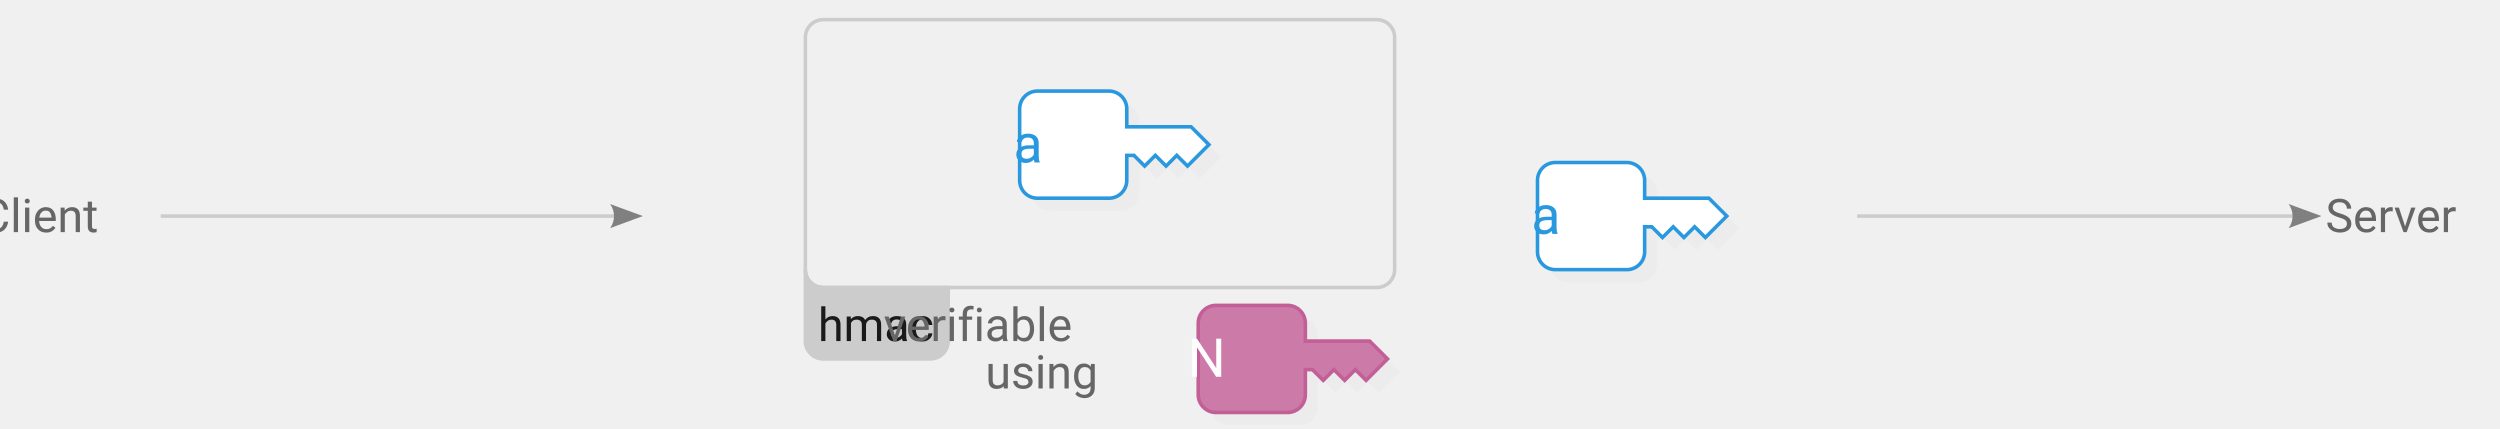
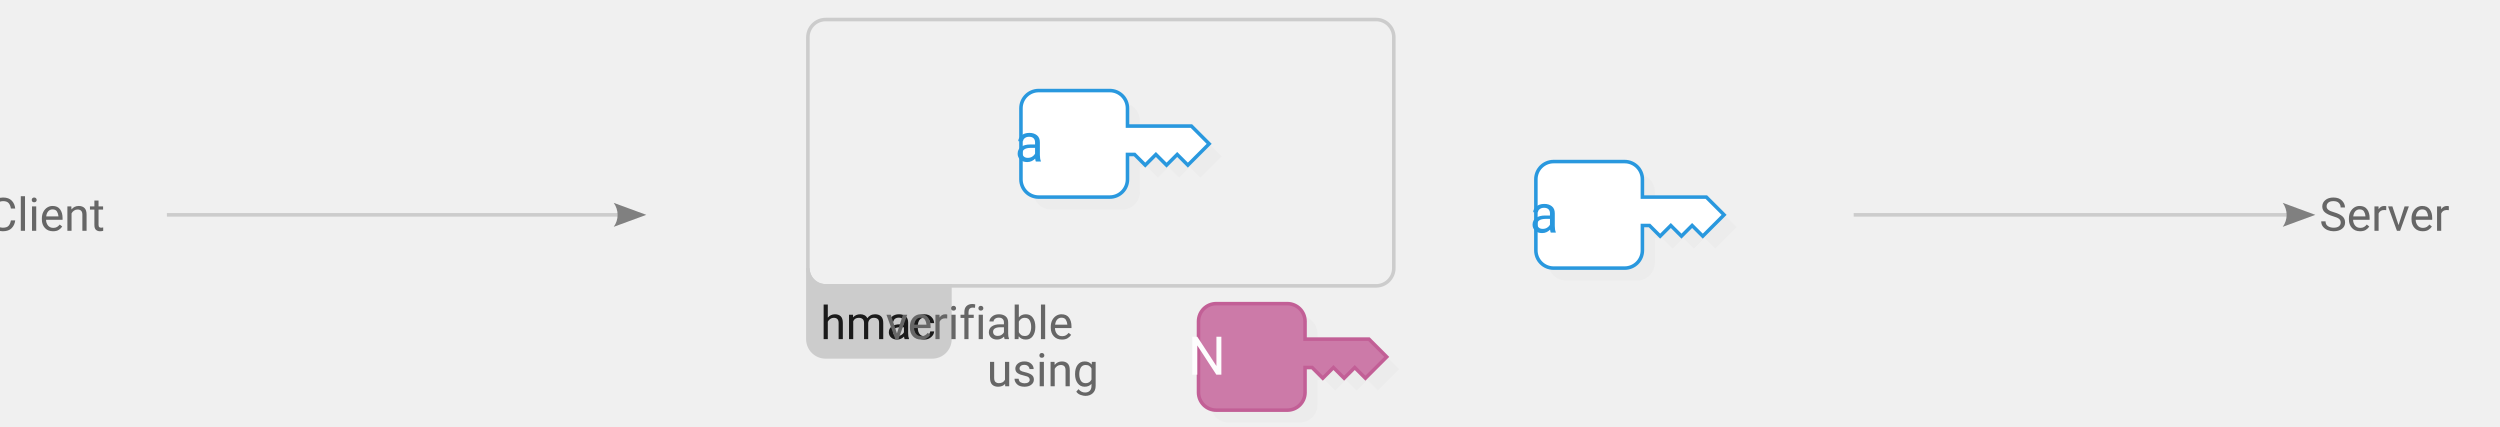
- <svg xmlns="http://www.w3.org/2000/svg" xmlns:xlink="http://www.w3.org/1999/xlink" width="700" height="120" viewBox="0 0 700 120" version="1.1" id="svg8">
+ <svg xmlns="http://www.w3.org/2000/svg" xmlns:xlink="http://www.w3.org/1999/xlink" width="704" height="120" viewBox="0 0 704 120" version="1.1" id="svg8">
  <defs id="defs2">
    <pattern xlink:href="#pattern2531" id="pattern2538" patternTransform="translate(190,341.1666)" />
    <marker style="overflow:visible" id="marker4233" refX="0" refY="0" orient="auto">
      <path transform="scale(-0.6)" d="m 8.719,4.034 -10.926,-4.018 10.926,-4.018 c -1.745,2.372 -1.735,5.617 -6e-7,8.035 z" style="fill:#808080;fill-opacity:1;fill-rule:evenodd;stroke:#808080;stroke-width:0.625;stroke-linejoin:round;stroke-opacity:1" id="path4231" />
    </marker>
    <marker orient="auto" refY="0" refX="0" id="marker4083" style="overflow:visible">
      <path id="path4081" style="fill:#808080;fill-opacity:1;fill-rule:evenodd;stroke:#808080;stroke-width:0.625;stroke-linejoin:round;stroke-opacity:1" d="m 8.719,4.034 -10.926,-4.018 10.926,-4.018 c -1.745,2.372 -1.735,5.617 -6e-7,8.035 z" transform="scale(-0.6)" />
    </marker>
    <marker style="overflow:visible" id="marker4007" refX="0" refY="0" orient="auto">
      <path transform="scale(-0.6)" d="m 8.719,4.034 -10.926,-4.018 10.926,-4.018 c -1.745,2.372 -1.735,5.617 -6e-7,8.035 z" style="fill:#808080;fill-opacity:1;fill-rule:evenodd;stroke:#808080;stroke-width:0.625;stroke-linejoin:round;stroke-opacity:1" id="path4005" />
    </marker>
    <marker style="overflow:visible" id="marker3931" refX="0" refY="0" orient="auto">
      <path transform="scale(-0.6)" d="m 8.719,4.034 -10.926,-4.018 10.926,-4.018 c -1.745,2.372 -1.735,5.617 -6e-7,8.035 z" style="fill:#808080;fill-opacity:1;fill-rule:evenodd;stroke:#808080;stroke-width:0.625;stroke-linejoin:round;stroke-opacity:1" id="path3929" />
    </marker>
    <marker orient="auto" refY="0" refX="0" id="marker3867" style="overflow:visible">
      <path id="path3865" style="fill:#808080;fill-opacity:1;fill-rule:evenodd;stroke:#808080;stroke-width:0.625;stroke-linejoin:round;stroke-opacity:1" d="m 8.719,4.034 -10.926,-4.018 10.926,-4.018 c -1.745,2.372 -1.735,5.617 -6e-7,8.035 z" transform="scale(-0.6)" />
    </marker>
    <marker orient="auto" refY="0" refX="0" id="Arrow2Mstart" style="overflow:visible">
      <path id="path862" style="fill:#808080;fill-opacity:1;fill-rule:evenodd;stroke:#808080;stroke-width:0.625;stroke-linejoin:round;stroke-opacity:1" d="m 8.719,4.034 -10.926,-4.018 10.926,-4.018 c -1.745,2.372 -1.735,5.617 -6e-7,8.035 z" transform="scale(0.6)" />
    </marker>
    <marker style="overflow:visible" id="marker3411" refX="0" refY="0" orient="auto">
      <path transform="scale(-0.6)" d="m 8.719,4.034 -10.926,-4.018 10.926,-4.018 c -1.745,2.372 -1.735,5.617 -6e-7,8.035 z" style="fill:#808080;fill-opacity:1;fill-rule:evenodd;stroke:#808080;stroke-width:0.625;stroke-linejoin:round;stroke-opacity:1" id="path3409" />
    </marker>
    <clipPath clipPathUnits="userSpaceOnUse" id="clipPath4115">
      <rect style="color:#000000;overflow:visible;opacity:1;vector-effect:none;fill:#666666;fill-opacity:1;stroke:none;stroke-width:0.856;stroke-linecap:butt;stroke-linejoin:miter;stroke-miterlimit:4;stroke-dasharray:none;stroke-dashoffset:0;stroke-opacity:1;marker:none;marker-start:none;marker-mid:none;marker-end:none;paint-order:fill markers stroke" id="rect4117" width="55" height="16" x="359" y="292.167" />
    </clipPath>
    <clipPath clipPathUnits="userSpaceOnUse" id="clipPath4119">
      <rect y="316.167" x="344" height="16" width="55" id="rect4121" style="color:#000000;overflow:visible;opacity:1;vector-effect:none;fill:#3e3e3e;fill-opacity:1;stroke:none;stroke-width:0.856;stroke-linecap:butt;stroke-linejoin:miter;stroke-miterlimit:4;stroke-dasharray:none;stroke-dashoffset:0;stroke-opacity:1;marker:none;marker-start:none;marker-mid:none;marker-end:none;paint-order:fill markers stroke" />
    </clipPath>
    <clipPath clipPathUnits="userSpaceOnUse" id="clipPath4119-7">
      <rect y="316.167" x="344" height="16" width="55" id="rect4121-4" style="color:#000000;overflow:visible;opacity:1;vector-effect:none;fill:#3e3e3e;fill-opacity:1;stroke:none;stroke-width:0.856;stroke-linecap:butt;stroke-linejoin:miter;stroke-miterlimit:4;stroke-dasharray:none;stroke-dashoffset:0;stroke-opacity:1;marker:none;marker-start:none;marker-mid:none;marker-end:none;paint-order:fill markers stroke" />
    </clipPath>
    <clipPath clipPathUnits="userSpaceOnUse" id="clipPath4373">
      <rect y="291.667" x="359" height="16" width="55" id="rect4375" style="color:#000000;overflow:visible;opacity:1;vector-effect:none;fill:#666666;fill-opacity:1;stroke:none;stroke-width:0.856;stroke-linecap:butt;stroke-linejoin:miter;stroke-miterlimit:4;stroke-dasharray:none;stroke-dashoffset:0;stroke-opacity:1;marker:none;marker-start:none;marker-mid:none;marker-end:none;paint-order:fill markers stroke" />
    </clipPath>
    <clipPath clipPathUnits="userSpaceOnUse" id="clipPath4379">
      <rect style="color:#000000;overflow:visible;opacity:1;vector-effect:none;fill:#3e3e3e;fill-opacity:1;stroke:none;stroke-width:0.856;stroke-linecap:butt;stroke-linejoin:miter;stroke-miterlimit:4;stroke-dasharray:none;stroke-dashoffset:0;stroke-opacity:1;marker:none;marker-start:none;marker-mid:none;marker-end:none;paint-order:fill markers stroke" id="rect4381" width="55" height="16" x="344" y="315.667" />
    </clipPath>
    <clipPath clipPathUnits="userSpaceOnUse" id="clipPath4115-7">
      <rect style="color:#000000;overflow:visible;opacity:1;vector-effect:none;fill:#666666;fill-opacity:1;stroke:none;stroke-width:0.856;stroke-linecap:butt;stroke-linejoin:miter;stroke-miterlimit:4;stroke-dasharray:none;stroke-dashoffset:0;stroke-opacity:1;marker:none;marker-start:none;marker-mid:none;marker-end:none;paint-order:fill markers stroke" id="rect4117-4" width="55" height="16" x="359" y="292.167" />
    </clipPath>
    <clipPath clipPathUnits="userSpaceOnUse" id="clipPath4119-3">
      <rect y="316.167" x="344" height="16" width="55" id="rect4121-0" style="color:#000000;overflow:visible;opacity:1;vector-effect:none;fill:#3e3e3e;fill-opacity:1;stroke:none;stroke-width:0.856;stroke-linecap:butt;stroke-linejoin:miter;stroke-miterlimit:4;stroke-dasharray:none;stroke-dashoffset:0;stroke-opacity:1;marker:none;marker-start:none;marker-mid:none;marker-end:none;paint-order:fill markers stroke" />
    </clipPath>
    <clipPath clipPathUnits="userSpaceOnUse" id="clipPath4119-8">
      <rect y="316.167" x="344" height="16" width="55" id="rect4121-6" style="color:#000000;overflow:visible;opacity:1;vector-effect:none;fill:#3e3e3e;fill-opacity:1;stroke:none;stroke-width:0.856;stroke-linecap:butt;stroke-linejoin:miter;stroke-miterlimit:4;stroke-dasharray:none;stroke-dashoffset:0;stroke-opacity:1;marker:none;marker-start:none;marker-mid:none;marker-end:none;paint-order:fill markers stroke" />
    </clipPath>
    <pattern patternUnits="userSpaceOnUse" width="10.707" height="10.707" patternTransform="translate(169.6464,300.8131)" id="pattern1727">
      <path id="path1717" d="m 0.354,10.354 10,-10" style="color:#000000;overflow:visible;opacity:1;vector-effect:none;fill:#1a1a1a;fill-opacity:1;stroke:#cccccc;stroke-width:1;stroke-linecap:butt;stroke-linejoin:miter;stroke-miterlimit:4;stroke-dasharray:none;stroke-dashoffset:0;stroke-opacity:1;paint-order:fill markers stroke" />
    </pattern>
    <clipPath clipPathUnits="userSpaceOnUse" id="clipPath2466">
      <rect style="color:#000000;overflow:visible;opacity:1;vector-effect:none;fill:#ececec;fill-opacity:1;stroke:none;stroke-width:1;stroke-linecap:butt;stroke-linejoin:miter;stroke-miterlimit:4;stroke-dasharray:none;stroke-dashoffset:0;stroke-opacity:1;paint-order:fill markers stroke" id="rect2468" width="35" height="35" x="185" y="301.167" />
    </clipPath>
    <pattern patternUnits="userSpaceOnUse" width="35" height="35" patternTransform="translate(120,296.1667)" id="pattern2472">
      <path transform="translate(-185,-301.1667)" style="color:#000000;overflow:visible;opacity:1;vector-effect:none;fill:none;fill-opacity:1;stroke:#cccccc;stroke-width:1;stroke-linecap:butt;stroke-linejoin:miter;stroke-miterlimit:4;stroke-dasharray:none;stroke-dashoffset:0;stroke-opacity:1;paint-order:fill markers stroke" d="m 185,341.167 45,-45" id="path2470" clip-path="url(#clipPath2466)" />
    </pattern>
    <clipPath clipPathUnits="userSpaceOnUse" id="clipPath2494">
      <rect y="301.167" x="185" height="35" width="35" id="rect2496" style="color:#000000;overflow:visible;opacity:1;vector-effect:none;fill:#ececec;fill-opacity:1;stroke:none;stroke-width:1;stroke-linecap:butt;stroke-linejoin:miter;stroke-miterlimit:4;stroke-dasharray:none;stroke-dashoffset:0;stroke-opacity:1;paint-order:fill markers stroke" />
    </clipPath>
    <pattern patternUnits="userSpaceOnUse" width="35" height="35" patternTransform="translate(125,301.1667)" id="pattern2504">
      <g transform="translate(-185,-301.1667)" id="g2502" clip-path="url(#clipPath2494)">
        <path clip-path="none" id="path2498" d="m 185,341.167 40,-40" style="color:#000000;overflow:visible;opacity:1;vector-effect:none;fill:none;fill-opacity:1;stroke:#cccccc;stroke-width:1;stroke-linecap:butt;stroke-linejoin:miter;stroke-miterlimit:4;stroke-dasharray:none;stroke-dashoffset:0;stroke-opacity:1;paint-order:fill markers stroke" />
        <path clip-path="none" style="color:#000000;overflow:visible;opacity:1;vector-effect:none;fill:none;fill-opacity:1;stroke:#cccccc;stroke-width:1;stroke-linecap:butt;stroke-linejoin:miter;stroke-miterlimit:4;stroke-dasharray:none;stroke-dashoffset:0;stroke-opacity:1;paint-order:fill markers stroke" d="m 180,311.167 15,-15" id="path2500" />
      </g>
    </pattern>
    <clipPath clipPathUnits="userSpaceOnUse" id="clipPath2527">
      <rect style="color:#000000;overflow:visible;opacity:1;vector-effect:none;fill:#ececec;fill-opacity:1;stroke:none;stroke-width:1;stroke-linecap:butt;stroke-linejoin:miter;stroke-miterlimit:4;stroke-dasharray:none;stroke-dashoffset:0;stroke-opacity:1;paint-order:fill markers stroke" id="rect2529" width="10" height="10" x="190" y="341.167" />
    </clipPath>
    <pattern patternUnits="userSpaceOnUse" width="10" height="10" patternTransform="translate(190,341.1667)" id="pattern2531">
      <g clip-path="url(#clipPath2527)" id="g2525" transform="translate(-190,-341.1667)">
        <path style="color:#000000;overflow:visible;opacity:1;vector-effect:none;fill:none;fill-opacity:1;stroke:#cccccc;stroke-width:1;stroke-linecap:butt;stroke-linejoin:miter;stroke-miterlimit:4;stroke-dasharray:none;stroke-dashoffset:0;stroke-opacity:1;paint-order:fill markers stroke" d="m 181,361.167 30,-30" id="path2450" clip-path="none" />
        <path clip-path="none" id="path2521" d="m 171,361.167 30,-30" style="color:#000000;overflow:visible;opacity:1;vector-effect:none;fill:none;fill-opacity:1;stroke:#cccccc;stroke-width:1;stroke-linecap:butt;stroke-linejoin:miter;stroke-miterlimit:4;stroke-dasharray:none;stroke-dashoffset:0;stroke-opacity:1;paint-order:fill markers stroke" />
      </g>
    </pattern>
    <pattern patternUnits="userSpaceOnUse" width="5" height="5" patternTransform="translate(185,151.1667)" id="pattern2581">
      <g style="stroke-width:2" clip-path="url(#clipPath2527)" id="g2579" transform="matrix(0.5,0,0,0.5,-95,-170.5833)">
        <path style="color:#000000;overflow:visible;opacity:1;vector-effect:none;fill:none;fill-opacity:1;stroke:#cccccc;stroke-width:2;stroke-linecap:butt;stroke-linejoin:miter;stroke-miterlimit:4;stroke-dasharray:none;stroke-dashoffset:0;stroke-opacity:1;paint-order:fill markers stroke" d="m 181,361.167 30,-30" id="path2575" clip-path="none" />
        <path clip-path="none" id="path2577" d="m 171,361.167 30,-30" style="color:#000000;overflow:visible;opacity:1;vector-effect:none;fill:none;fill-opacity:1;stroke:#cccccc;stroke-width:2;stroke-linecap:butt;stroke-linejoin:miter;stroke-miterlimit:4;stroke-dasharray:none;stroke-dashoffset:0;stroke-opacity:1;paint-order:fill markers stroke" />
      </g>
    </pattern>
    <pattern patternTransform="translate(185,150)" id="pattern2603" xlink:href="#pattern2581-6" />
    <pattern patternUnits="userSpaceOnUse" width="5" height="5" patternTransform="translate(185,151.1667)" id="pattern2581-6">
      <g style="stroke-width:2" clip-path="url(#clipPath2527-5)" id="g2579-7" transform="matrix(0.5,0,0,0.5,-95,-170.5833)">
        <path style="color:#000000;overflow:visible;opacity:1;vector-effect:none;fill:none;fill-opacity:1;stroke:#cccccc;stroke-width:2;stroke-linecap:butt;stroke-linejoin:miter;stroke-miterlimit:4;stroke-dasharray:none;stroke-dashoffset:0;stroke-opacity:1;paint-order:fill markers stroke" d="m 181,361.167 30,-30" id="path2575-5" clip-path="none" />
        <path clip-path="none" id="path2577-3" d="m 171,361.167 30,-30" style="color:#000000;overflow:visible;opacity:1;vector-effect:none;fill:none;fill-opacity:1;stroke:#cccccc;stroke-width:2;stroke-linecap:butt;stroke-linejoin:miter;stroke-miterlimit:4;stroke-dasharray:none;stroke-dashoffset:0;stroke-opacity:1;paint-order:fill markers stroke" />
      </g>
    </pattern>
    <clipPath clipPathUnits="userSpaceOnUse" id="clipPath2527-5">
      <rect style="color:#000000;overflow:visible;opacity:1;vector-effect:none;fill:#ececec;fill-opacity:1;stroke:none;stroke-width:1;stroke-linecap:butt;stroke-linejoin:miter;stroke-miterlimit:4;stroke-dasharray:none;stroke-dashoffset:0;stroke-opacity:1;paint-order:fill markers stroke" id="rect2529-6" width="10" height="10" x="190" y="341.167" />
    </clipPath>
    <clipPath clipPathUnits="userSpaceOnUse" id="clipPath2627">
      <path id="path2629" d="m 155,176.167 c -2.77,0 -5,2.23 -5,5 v 65 c 0,2.77 2.23,5 5,5 h 155 c 2.77,0 5,-2.23 5,-5 v -65 c 0,-2.77 -2.23,-5 -5,-5 z m 0,5 h 155 v 65 h -155 z" style="color:#000000;overflow:visible;opacity:1;vector-effect:none;fill:#ececec;fill-opacity:1;stroke:none;stroke-width:1;stroke-linecap:butt;stroke-linejoin:miter;stroke-miterlimit:4;stroke-dasharray:none;stroke-dashoffset:0;stroke-opacity:1;paint-order:fill markers stroke" />
    </clipPath>
  </defs>
  <g id="layer1" transform="translate(0,-471.1667)">
-     <rect style="color:#000000;overflow:visible;opacity:1;vector-effect:none;fill:#ececec;fill-opacity:0;stroke:#cccccc;stroke-width:1;stroke-linecap:butt;stroke-linejoin:miter;stroke-miterlimit:4;stroke-dasharray:none;stroke-dashoffset:0;stroke-opacity:1;paint-order:fill markers stroke" id="rect1688" width="165" height="75" x="225.5" y="476.667" ry="5" rx="5" />
-     <text xml:space="preserve" style="color:#000000;font-style:normal;font-variant:normal;font-weight:normal;font-stretch:normal;font-size:13px;line-height:1;font-family:'Helvetica Neue';-inkscape-font-specification:'Helvetica Neue';text-indent:0;text-align:center;text-decoration:none;text-decoration-line:none;letter-spacing:0px;word-spacing:0px;text-transform:none;writing-mode:lr-tb;direction:ltr;baseline-shift:baseline;text-anchor:middle;display:inline;overflow:visible;visibility:visible;fill:#666666;fill-opacity:1;fill-rule:nonzero;stroke:none;stroke-width:1px;stroke-linecap:butt;stroke-linejoin:miter;stroke-opacity:1;marker:none;enable-background:accumulate" x="20" y="536.167" id="text12">
-       <tspan x="20" y="536.167" style="font-style:normal;font-variant:normal;font-weight:normal;font-stretch:normal;font-size:13px;line-height:1.2;font-family:Roboto;-inkscape-font-specification:Roboto;fill:#666666;fill-opacity:1" id="tspan822">Client</tspan>
+     <rect style="color:#000000;overflow:visible;opacity:1;vector-effect:none;fill:#ececec;fill-opacity:0;stroke:#cccccc;stroke-width:1;stroke-linecap:butt;stroke-linejoin:miter;stroke-miterlimit:4;stroke-dasharray:none;stroke-dashoffset:0;stroke-opacity:1;paint-order:fill markers stroke" id="rect1688" width="165" height="75" x="227.5" y="476.667" ry="5" rx="5" />
+     <text xml:space="preserve" style="color:#000000;font-style:normal;font-variant:normal;font-weight:normal;font-stretch:normal;font-size:13px;line-height:1;font-family:'Helvetica Neue';-inkscape-font-specification:'Helvetica Neue';text-indent:0;text-align:center;text-decoration:none;text-decoration-line:none;letter-spacing:0px;word-spacing:0px;text-transform:none;writing-mode:lr-tb;direction:ltr;baseline-shift:baseline;text-anchor:middle;display:inline;overflow:visible;visibility:visible;fill:#666666;fill-opacity:1;fill-rule:nonzero;stroke:none;stroke-width:1px;stroke-linecap:butt;stroke-linejoin:miter;stroke-opacity:1;marker:none;enable-background:accumulate" x="22" y="536.167" id="text12">
+       <tspan x="22" y="536.167" style="font-style:normal;font-variant:normal;font-weight:normal;font-stretch:normal;font-size:13px;line-height:1.2;font-family:Roboto;-inkscape-font-specification:Roboto;fill:#666666;fill-opacity:1" id="tspan822">Client</tspan>
    </text>
-     <text id="text830" y="536.167" x="678.5" style="color:#000000;font-style:normal;font-variant:normal;font-weight:normal;font-stretch:normal;font-size:13px;line-height:1;font-family:'Helvetica Neue';-inkscape-font-specification:'Helvetica Neue';text-indent:0;text-align:center;text-decoration:none;text-decoration-line:none;letter-spacing:0px;word-spacing:0px;text-transform:none;writing-mode:lr-tb;direction:ltr;baseline-shift:baseline;text-anchor:middle;display:inline;overflow:visible;visibility:visible;fill:#666666;fill-opacity:1;fill-rule:nonzero;stroke:none;stroke-width:1px;stroke-linecap:butt;stroke-linejoin:miter;stroke-opacity:1;marker:none;enable-background:accumulate" xml:space="preserve">
-       <tspan id="tspan828" style="font-style:normal;font-variant:normal;font-weight:normal;font-stretch:normal;font-size:13px;line-height:1.2;font-family:Roboto;-inkscape-font-specification:Roboto;fill:#666666;fill-opacity:1" y="536.167" x="678.5">Server</tspan>
+     <text id="text830" y="536.167" x="680.5" style="color:#000000;font-style:normal;font-variant:normal;font-weight:normal;font-stretch:normal;font-size:13px;line-height:1;font-family:'Helvetica Neue';-inkscape-font-specification:'Helvetica Neue';text-indent:0;text-align:center;text-decoration:none;text-decoration-line:none;letter-spacing:0px;word-spacing:0px;text-transform:none;writing-mode:lr-tb;direction:ltr;baseline-shift:baseline;text-anchor:middle;display:inline;overflow:visible;visibility:visible;fill:#666666;fill-opacity:1;fill-rule:nonzero;stroke:none;stroke-width:1px;stroke-linecap:butt;stroke-linejoin:miter;stroke-opacity:1;marker:none;enable-background:accumulate" xml:space="preserve">
+       <tspan id="tspan828" style="font-style:normal;font-variant:normal;font-weight:normal;font-stretch:normal;font-size:13px;line-height:1.2;font-family:Roboto;-inkscape-font-specification:Roboto;fill:#666666;fill-opacity:1" y="536.167" x="680.5">Server</tspan>
    </text>
-     <g id="g1601" transform="translate(84.17772,285.5)">
+     <g id="g1601" transform="translate(86.17772,285.5)">
      <path style="color:#000000;overflow:visible;opacity:1;vector-effect:none;fill:none;fill-opacity:0.8;stroke:#cccccc;stroke-width:1;stroke-linecap:butt;stroke-linejoin:miter;stroke-miterlimit:4;stroke-dasharray:none;stroke-dashoffset:0;stroke-opacity:1;paint-order:fill markers stroke" d="m -39.178,246.167 128,1e-5" id="path3358" />
      <path id="path4768" style="fill:#808080;fill-opacity:1;fill-rule:evenodd;stroke:none;stroke-width:0.375;stroke-linejoin:round;stroke-opacity:1" d="m 86.645,242.792 9.178,3.375 -9.178,3.375 c 1.466,-1.993 1.458,-4.719 0,-6.75 z" />
    </g>
-     <g id="g1607" transform="translate(545,285.5)">
+     <g id="g1607" transform="translate(547,285.5)">
      <path id="path1603" d="m -25,246.167 h 122" style="color:#000000;overflow:visible;opacity:1;vector-effect:none;fill:none;fill-opacity:0.8;stroke:#cccccc;stroke-width:1;stroke-linecap:butt;stroke-linejoin:miter;stroke-miterlimit:4;stroke-dasharray:none;stroke-dashoffset:0;stroke-opacity:1;paint-order:fill markers stroke" />
      <path d="m 95.822,242.792 9.178,3.375 -9.178,3.375 c 1.466,-1.993 1.458,-4.719 0,-6.75 z" style="fill:#808080;fill-opacity:1;fill-rule:evenodd;stroke:none;stroke-width:0.375;stroke-linejoin:round;stroke-opacity:1" id="path1605" />
    </g>
-     <g transform="translate(170.5,215.5)" id="g1686">
+     <g transform="translate(172.5,215.5)" id="g1686">
      <path id="path1678" d="m 268.5,304.667 c -2.77,0 -5,2.23 -5,5 v 20 c 0,2.77 2.23,5 5,5 h 20 c 2.77,0 5,-2.23 5,-5 v -7 h 2 l 3,3 3,-3 3,3 3,-3 3,3 6,-6 -5,-5 h -18 v -5 c 0,-2.77 -2.23,-5 -5,-5 z" style="color:#000000;overflow:visible;opacity:1;vector-effect:none;fill:#ececec;fill-opacity:1;stroke:none;stroke-width:1;stroke-linecap:butt;stroke-linejoin:miter;stroke-miterlimit:4;stroke-dasharray:none;stroke-dashoffset:0;stroke-opacity:1;marker:none;marker-start:none;marker-mid:none;marker-end:none;paint-order:fill markers stroke" />
      <path id="path1680" d="m 265,301.167 c -2.77,0 -5,2.23 -5,5 v 20 c 0,2.77 2.23,5 5,5 h 20 c 2.77,0 5,-2.23 5,-5 v -7 h 2 l 3,3 3,-3 3,3 3,-3 3,3 6,-6 -5,-5 h -18 v -5 c 0,-2.77 -2.23,-5 -5,-5 z" style="color:#000000;overflow:visible;opacity:1;vector-effect:none;fill:#ffffff;fill-opacity:1;stroke:#2998de;stroke-width:1;stroke-linecap:butt;stroke-linejoin:miter;stroke-miterlimit:4;stroke-dasharray:none;stroke-dashoffset:0;stroke-opacity:1;marker:none;marker-start:none;marker-mid:none;marker-end:none;paint-order:fill markers stroke" />
      <text id="text1684" y="321.167" x="275" style="color:#000000;font-style:normal;font-variant:normal;font-weight:normal;font-stretch:normal;font-size:13px;line-height:1;font-family:'Helvetica Neue';-inkscape-font-specification:'Helvetica Neue';text-indent:0;text-align:center;text-decoration:none;text-decoration-line:none;letter-spacing:0px;word-spacing:0px;text-transform:none;writing-mode:lr-tb;direction:ltr;baseline-shift:baseline;text-anchor:middle;display:inline;overflow:visible;visibility:visible;fill:#2998de;fill-opacity:1;fill-rule:nonzero;stroke:none;stroke-width:1px;stroke-linecap:butt;stroke-linejoin:miter;stroke-opacity:1;marker:none;enable-background:accumulate" xml:space="preserve">
        <tspan id="tspan1682" style="font-style:normal;font-variant:normal;font-weight:normal;font-stretch:normal;font-size:15px;line-height:1.2;font-family:Roboto;-inkscape-font-specification:Roboto;fill:#2998de;fill-opacity:1" y="321.167" x="275">a</tspan>
      </text>
    </g>
-     <g id="g2625" clip-path="url(#clipPath2627)" transform="translate(75.5,300.5)" />
-     <path style="color:#000000;overflow:visible;opacity:1;vector-effect:none;fill:#cccccc;fill-opacity:1;stroke:#cccccc;stroke-width:1;stroke-linecap:butt;stroke-linejoin:miter;stroke-miterlimit:4;stroke-dasharray:none;stroke-dashoffset:0;stroke-opacity:1;paint-order:fill markers stroke" d="m 230.5,551.667 35,-10e-6 v 15 c 0,2.77 -2.23,5 -5,5 h -30 c -2.77,0 -5,-2.23 -5,-5 v -20 c 0,2.77 2.23,5 5,5 z" id="rect1714" />
-     <g id="g4312" transform="translate(320.5,135.5)">
+     <g id="g2625" clip-path="url(#clipPath2627)" transform="translate(77.5,300.5)" />
+     <path style="color:#000000;overflow:visible;opacity:1;vector-effect:none;fill:#cccccc;fill-opacity:1;stroke:#cccccc;stroke-width:1;stroke-linecap:butt;stroke-linejoin:miter;stroke-miterlimit:4;stroke-dasharray:none;stroke-dashoffset:0;stroke-opacity:1;paint-order:fill markers stroke" d="m 232.5,551.667 35,-10e-6 v 15 c 0,2.77 -2.23,5 -5,5 h -30 c -2.77,0 -5,-2.23 -5,-5 v -20 c 0,2.77 2.23,5 5,5 z" id="rect1714" />
+     <g id="g4312" transform="translate(322.5,135.5)">
      <path id="path4280" d="m 23.5,424.667 c -2.77,0 -5,2.23 -5,5 v 20 c 0,2.77 2.23,5 5,5 h 20 c 2.77,0 5,-2.23 5,-5 v -7 h 2 l 3,3 3,-3 3,3 3,-3 3,3 6,-6 -5,-5 h -18 v -5 c 0,-2.77 -2.23,-5 -5,-5 z" style="color:#000000;overflow:visible;opacity:1;vector-effect:none;fill:#ececec;fill-opacity:1;stroke:none;stroke-width:1;stroke-linecap:butt;stroke-linejoin:miter;stroke-miterlimit:4;stroke-dasharray:none;stroke-dashoffset:0;stroke-opacity:1;marker:none;marker-start:none;marker-mid:none;marker-end:none;paint-order:fill markers stroke" />
      <path id="path3930" d="m 20,421.167 c -2.77,0 -5,2.23 -5,5 v 20 c 0,2.77 2.23,5 5,5 h 20 c 2.77,0 5,-2.23 5,-5 v -7 h 2 l 3,3 3,-3 3,3 3,-3 3,3 6,-6 -5,-5 h -18 v -5 c 0,-2.77 -2.23,-5 -5,-5 z" style="color:#000000;overflow:visible;opacity:1;vector-effect:none;fill:#cc7aa8;fill-opacity:1;stroke:#c25f96;stroke-width:1;stroke-linecap:butt;stroke-linejoin:miter;stroke-miterlimit:4;stroke-dasharray:none;stroke-dashoffset:0;stroke-opacity:1;marker:none;marker-start:none;marker-mid:none;marker-end:none;paint-order:fill markers stroke" />
      <text xml:space="preserve" style="color:#000000;font-style:normal;font-variant:normal;font-weight:normal;font-stretch:normal;font-size:13px;line-height:1;font-family:'Helvetica Neue';-inkscape-font-specification:'Helvetica Neue';text-indent:0;text-align:center;text-decoration:none;text-decoration-line:none;letter-spacing:0px;word-spacing:0px;text-transform:none;writing-mode:lr-tb;direction:ltr;baseline-shift:baseline;text-anchor:middle;display:inline;overflow:visible;visibility:visible;fill:#fdfdfd;fill-opacity:1;fill-rule:nonzero;stroke:none;stroke-width:1px;stroke-linecap:butt;stroke-linejoin:miter;stroke-opacity:1;marker:none;enable-background:accumulate" x="30" y="441.167" id="text3547">
        <tspan x="30" y="441.167" style="font-style:normal;font-variant:normal;font-weight:normal;font-stretch:normal;font-size:15px;line-height:1.2;font-family:Roboto;-inkscape-font-specification:Roboto;fill:#fdfdfd;fill-opacity:1" id="tspan3545">N</tspan>
      </text>
    </g>
-     <g id="g4348" transform="translate(25.5,195.5)">
+     <g id="g4348" transform="translate(27.5,195.5)">
      <path style="color:#000000;overflow:visible;opacity:1;vector-effect:none;fill:#ececec;fill-opacity:1;stroke:none;stroke-width:1;stroke-linecap:butt;stroke-linejoin:miter;stroke-miterlimit:4;stroke-dasharray:none;stroke-dashoffset:0;stroke-opacity:1;marker:none;marker-start:none;marker-mid:none;marker-end:none;paint-order:fill markers stroke" d="m 268.5,304.667 c -2.77,0 -5,2.23 -5,5 v 20 c 0,2.77 2.23,5 5,5 h 20 c 2.77,0 5,-2.23 5,-5 v -7 h 2 l 3,3 3,-3 3,3 3,-3 3,3 6,-6 -5,-5 h -18 v -5 c 0,-2.77 -2.23,-5 -5,-5 z" id="path4286" />
      <path style="color:#000000;overflow:visible;opacity:1;vector-effect:none;fill:#ffffff;fill-opacity:1;stroke:#2998de;stroke-width:1;stroke-linecap:butt;stroke-linejoin:miter;stroke-miterlimit:4;stroke-dasharray:none;stroke-dashoffset:0;stroke-opacity:1;marker:none;marker-start:none;marker-mid:none;marker-end:none;paint-order:fill markers stroke" d="m 265,301.167 c -2.77,0 -5,2.23 -5,5 v 20 c 0,2.77 2.23,5 5,5 h 20 c 2.77,0 5,-2.23 5,-5 v -7 h 2 l 3,3 3,-3 3,3 3,-3 3,3 6,-6 -5,-5 h -18 v -5 c 0,-2.77 -2.23,-5 -5,-5 z" id="path3955-0-2" />
      <text xml:space="preserve" style="color:#000000;font-style:normal;font-variant:normal;font-weight:normal;font-stretch:normal;font-size:13px;line-height:1;font-family:'Helvetica Neue';-inkscape-font-specification:'Helvetica Neue';text-indent:0;text-align:center;text-decoration:none;text-decoration-line:none;letter-spacing:0px;word-spacing:0px;text-transform:none;writing-mode:lr-tb;direction:ltr;baseline-shift:baseline;text-anchor:middle;display:inline;overflow:visible;visibility:visible;fill:#2998de;fill-opacity:1;fill-rule:nonzero;stroke:none;stroke-width:1px;stroke-linecap:butt;stroke-linejoin:miter;stroke-opacity:1;marker:none;enable-background:accumulate" x="275" y="321.167" id="text3584">
        <tspan x="275" y="321.167" style="font-style:normal;font-variant:normal;font-weight:normal;font-stretch:normal;font-size:15px;line-height:1.2;font-family:Roboto;-inkscape-font-specification:Roboto;fill:#2998de;fill-opacity:1" id="tspan3582">a</tspan>
      </text>
    </g>
-     <text id="text1706" y="566.667" x="229.047" style="color:#000000;font-style:normal;font-variant:normal;font-weight:normal;font-stretch:normal;font-size:13px;line-height:1;font-family:'Helvetica Neue';-inkscape-font-specification:'Helvetica Neue';text-indent:0;text-align:start;text-decoration:none;text-decoration-line:none;letter-spacing:0px;word-spacing:0px;text-transform:none;writing-mode:lr-tb;direction:ltr;baseline-shift:baseline;text-anchor:start;display:inline;overflow:visible;visibility:visible;fill:#1a1a1a;fill-opacity:1;fill-rule:nonzero;stroke:none;stroke-width:1px;stroke-linecap:butt;stroke-linejoin:miter;stroke-opacity:1;marker:none;enable-background:accumulate" xml:space="preserve">
-       <tspan id="tspan1704" style="font-style:normal;font-variant:normal;font-weight:normal;font-stretch:normal;font-size:13px;line-height:1.2;font-family:Roboto;-inkscape-font-specification:Roboto;text-align:start;text-anchor:start;fill:#1a1a1a;fill-opacity:1" y="566.667" x="229.047">hmac</tspan>
+     <text id="text1706" y="566.667" x="231.047" style="color:#000000;font-style:normal;font-variant:normal;font-weight:normal;font-stretch:normal;font-size:13px;line-height:1;font-family:'Helvetica Neue';-inkscape-font-specification:'Helvetica Neue';text-indent:0;text-align:start;text-decoration:none;text-decoration-line:none;letter-spacing:0px;word-spacing:0px;text-transform:none;writing-mode:lr-tb;direction:ltr;baseline-shift:baseline;text-anchor:start;display:inline;overflow:visible;visibility:visible;fill:#1a1a1a;fill-opacity:1;fill-rule:nonzero;stroke:none;stroke-width:1px;stroke-linecap:butt;stroke-linejoin:miter;stroke-opacity:1;marker:none;enable-background:accumulate" xml:space="preserve">
+       <tspan id="tspan1704" style="font-style:normal;font-variant:normal;font-weight:normal;font-stretch:normal;font-size:13px;line-height:1.2;font-family:Roboto;-inkscape-font-specification:Roboto;text-align:start;text-anchor:start;fill:#1a1a1a;fill-opacity:1" y="566.667" x="231.047">hmac</tspan>
    </text>
-     <text xml:space="preserve" style="color:#000000;font-style:normal;font-variant:normal;font-weight:normal;font-stretch:normal;font-size:13px;line-height:1;font-family:'Helvetica Neue';-inkscape-font-specification:'Helvetica Neue';text-indent:0;text-align:start;text-decoration:none;text-decoration-line:none;letter-spacing:0px;word-spacing:0px;text-transform:none;writing-mode:lr-tb;direction:ltr;baseline-shift:baseline;text-anchor:start;display:inline;overflow:visible;visibility:visible;fill:#666666;fill-opacity:1;fill-rule:nonzero;stroke:none;stroke-width:1px;stroke-linecap:butt;stroke-linejoin:miter;stroke-opacity:1;marker:none;enable-background:accumulate" x="325.5" y="566.667" id="text1710">
-       <tspan x="325.5" y="566.667" style="font-style:normal;font-variant:normal;font-weight:normal;font-stretch:normal;font-size:13px;line-height:1;font-family:Roboto;-inkscape-font-specification:Roboto;text-align:end;text-anchor:end;fill:#666666;fill-opacity:1" id="tspan1708">verifiable</tspan>
-       <tspan x="325.5" y="579.943" style="font-style:normal;font-variant:normal;font-weight:normal;font-stretch:normal;font-size:13px;line-height:1;font-family:Roboto;-inkscape-font-specification:Roboto;text-align:end;text-anchor:end;fill:#666666;fill-opacity:1" id="tspan1712">using</tspan>
+     <text xml:space="preserve" style="color:#000000;font-style:normal;font-variant:normal;font-weight:normal;font-stretch:normal;font-size:13px;line-height:1;font-family:'Helvetica Neue';-inkscape-font-specification:'Helvetica Neue';text-indent:0;text-align:start;text-decoration:none;text-decoration-line:none;letter-spacing:0px;word-spacing:0px;text-transform:none;writing-mode:lr-tb;direction:ltr;baseline-shift:baseline;text-anchor:start;display:inline;overflow:visible;visibility:visible;fill:#666666;fill-opacity:1;fill-rule:nonzero;stroke:none;stroke-width:1px;stroke-linecap:butt;stroke-linejoin:miter;stroke-opacity:1;marker:none;enable-background:accumulate" x="327.5" y="566.667" id="text1710">
+       <tspan x="327.5" y="566.667" style="font-style:normal;font-variant:normal;font-weight:normal;font-stretch:normal;font-size:13px;line-height:1;font-family:Roboto;-inkscape-font-specification:Roboto;text-align:end;text-anchor:end;fill:#666666;fill-opacity:1" id="tspan1708">verifiable</tspan>
+       <tspan x="327.5" y="579.943" style="font-style:normal;font-variant:normal;font-weight:normal;font-stretch:normal;font-size:13px;line-height:1;font-family:Roboto;-inkscape-font-specification:Roboto;text-align:end;text-anchor:end;fill:#666666;fill-opacity:1" id="tspan1712">using</tspan>
    </text>
  </g>
</svg>
